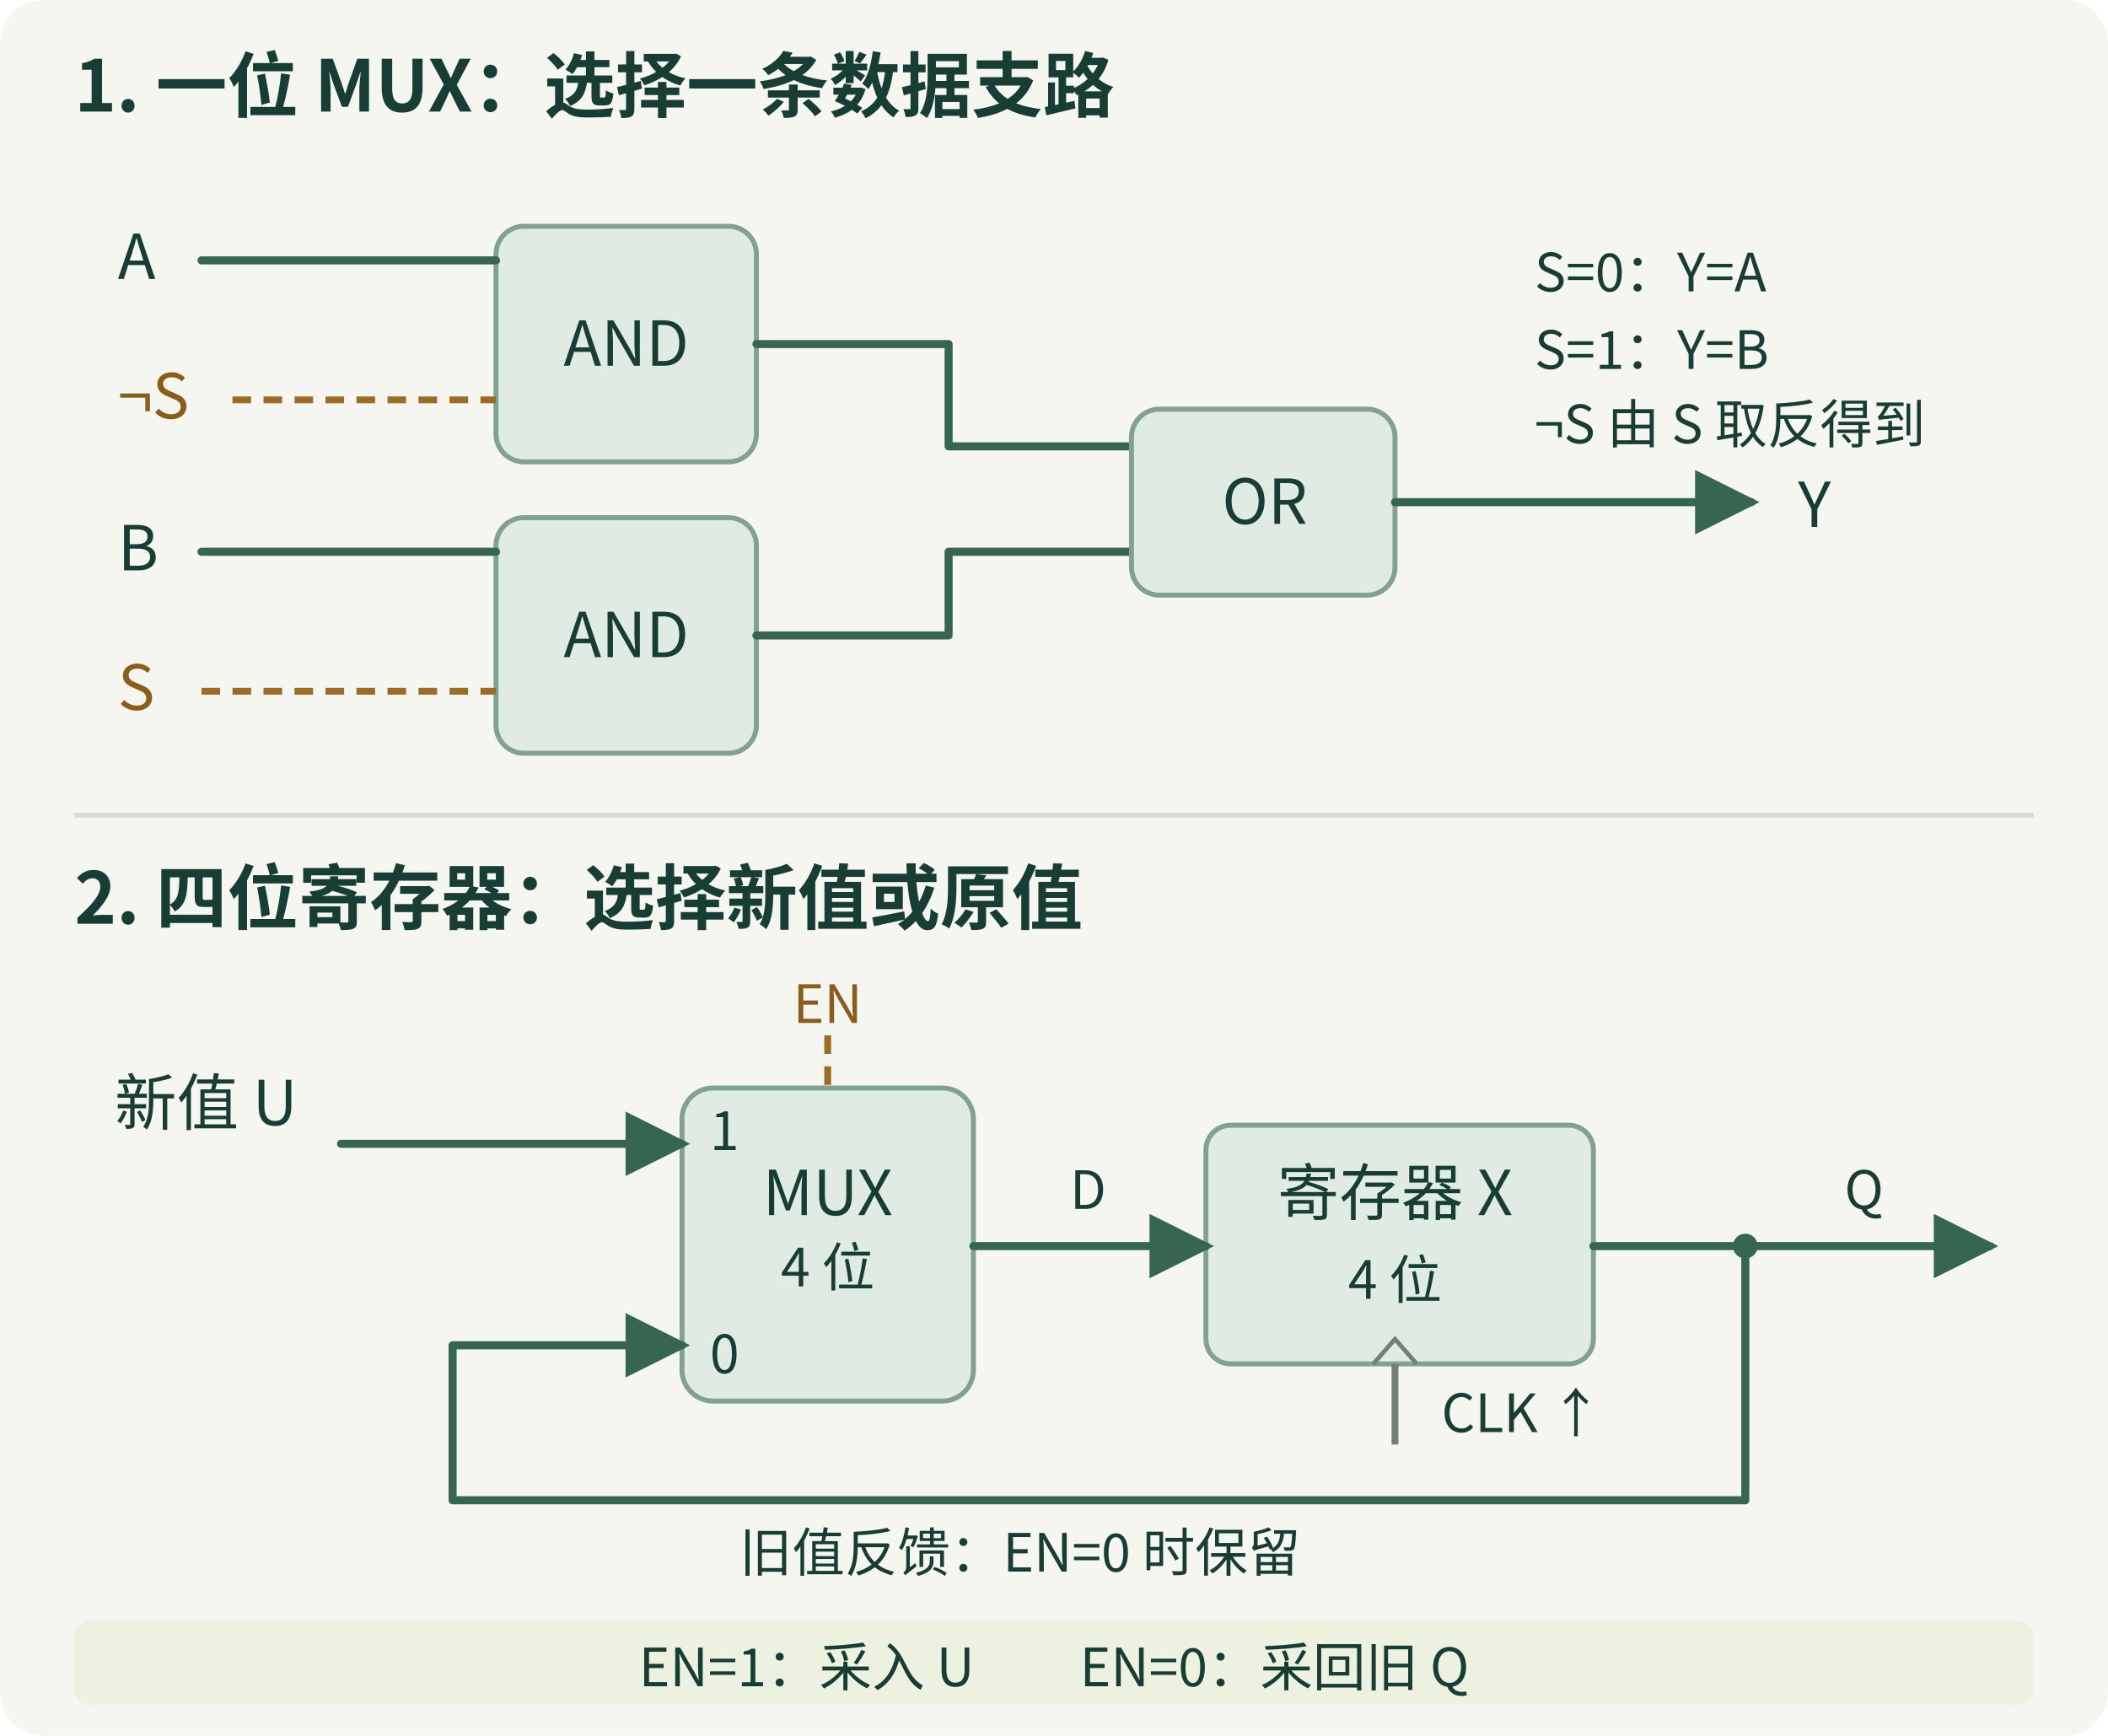
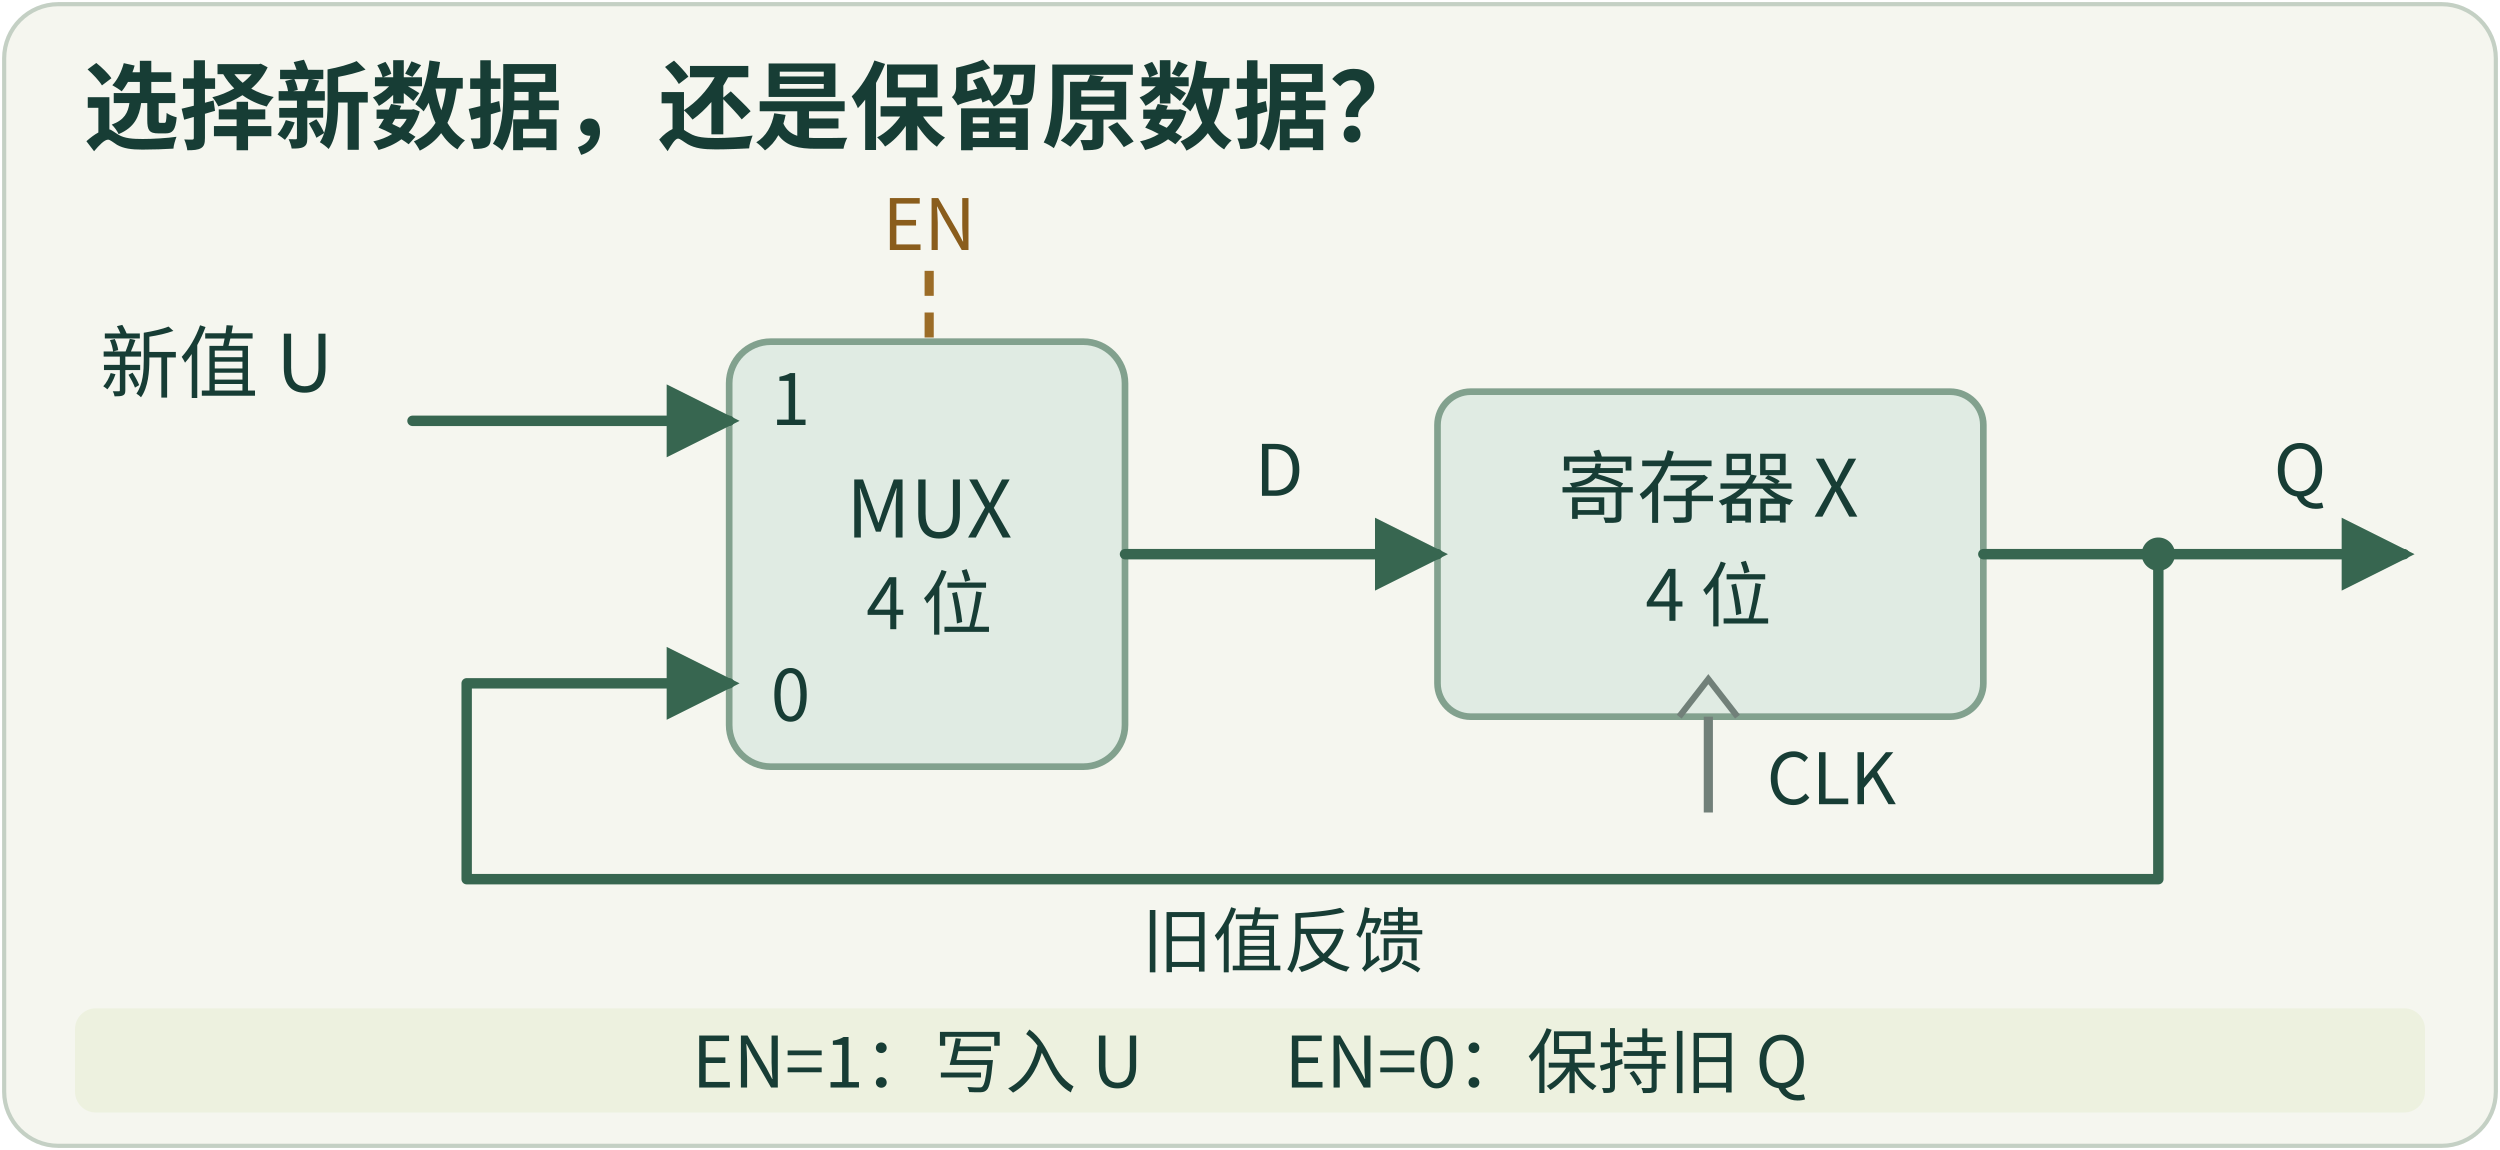
- <svg xmlns="http://www.w3.org/2000/svg" viewBox="0 0 680 560" role="img" aria-labelledby="title desc">
+ <svg xmlns="http://www.w3.org/2000/svg" viewBox="0 0 600 276" width="600" height="276" role="img" aria-labelledby="title desc">
  <defs>
-     <marker id="arrow" markerWidth="8" markerHeight="8" refX="7" refY="4" orient="auto">
-       <path d="M0 0 L8 4 L0 8z" fill="#376650" />
+     <marker id="arrow" markerWidth="7" markerHeight="7" refX="6" refY="3.5" orient="auto">
+       <path d="M0 0L7 3.5L0 7z" fill="#376650" />
    </marker>
    <style>
-       text{font-family:"Noto Sans CJK SC","Microsoft YaHei",sans-serif;fill:#173d35;font-size:20px}
-       .heading{font-size:23px;font-weight:700}.small{font-size:17px}.block{fill:#e0ebe3;stroke:#82a18e;stroke-width:1.6}.wire{fill:none;stroke:#376650;stroke-width:2.6;stroke-linecap:round;stroke-linejoin:round}.control{fill:none;stroke:#9b6c27;stroke-width:2.2;stroke-dasharray:6 4}.accent{fill:#8a5d1c}
+       text{font-family:"Noto Sans CJK SC","Microsoft YaHei",sans-serif;fill:#173d35;font-size:19px}
+       .heading{font-size:23px;font-weight:700}.small{font-size:17px}
+       .block{fill:#e0ebe3;stroke:#82a18e;stroke-width:1.6}.wire{fill:none;stroke:#376650;stroke-width:2.5;stroke-linecap:round;stroke-linejoin:round}
+       .control{fill:none;stroke:#9b6c27;stroke-width:2.2;stroke-dasharray:6 4}.accent{fill:#8a5d1c}
    </style>
  </defs>
-   <rect width="680" height="560" rx="14" fill="#f5f6ef" />
-   <text x="24" y="36" class="heading">1. 一位 MUX：选择一条数据支路</text>
-   <text x="38" y="90">A</text>
-   <text x="38" y="135" class="accent">¬S</text>
-   <text x="38" y="184">B</text>
-   <text x="38" y="229" class="accent">S</text>
-   <rect x="160" y="73" width="84" height="76" rx="9" class="block" />
-   <text x="202" y="118" text-anchor="middle" font-size="30">AND</text>
-   <rect x="160" y="167" width="84" height="76" rx="9" class="block" />
-   <text x="202" y="212" text-anchor="middle">AND</text>
-   <path d="M65 84H160 M65 178H160" class="wire" />
-   <path d="M75 129H160 M65 223H160" class="control" />
-   <path d="M244 111H306V144H365 M244 205H306V178H365" class="wire" />
-   <rect x="365" y="132" width="85" height="60" rx="9" class="block" />
-   <text x="408" y="169" text-anchor="middle">OR</text>
-   <path d="M450 162H565" class="wire" marker-end="url(#arrow)" />
-   <text x="580" y="170">Y</text>
-   <text x="495" y="94" class="small">S=0：Y=A</text>
-   <text x="495" y="119" class="small">S=1：Y=B</text>
-   <text x="495" y="143" class="small">¬S 由 S 取反得到</text>
-   <path d="M24 263H656" stroke="#d4ddd2" stroke-width="1.5" />
-   <text x="24" y="298" class="heading">2. 四位寄存器：选择新值或原值</text>
-   <rect x="220" y="351" width="94" height="101" rx="10" class="block" />
-   <text x="267" y="392" text-anchor="middle">MUX</text>
-   <text x="267" y="415" text-anchor="middle" class="small">4 位</text>
-   <text x="229" y="371" class="small">1</text>
-   <text x="229" y="443" class="small">0</text>
-   <rect x="389" y="363" width="125" height="77" rx="8" class="block" />
-   <text x="450" y="392" text-anchor="middle">寄存器 X</text>
-   <text x="450" y="419" text-anchor="middle" class="small">4 位</text>
-   <text x="37" y="363">新值 U</text>
-   <path d="M110 369H220" class="wire" marker-end="url(#arrow)" />
-   <path d="M314 402H389" class="wire" marker-end="url(#arrow)" />
-   <text x="351" y="390" text-anchor="middle" class="small">D</text>
-   <path d="M514 402H642" class="wire" marker-end="url(#arrow)" />
-   <text x="595" y="390" class="small">Q</text>
-   <circle cx="563" cy="402" r="4" fill="#376650" />
-   <path d="M563 402V484H146V434H220" class="wire" marker-end="url(#arrow)" />
-   <text x="329" y="507" text-anchor="middle" class="small">旧值反馈：EN=0 时保留</text>
-   <text x="267" y="330" text-anchor="middle" class="small accent">EN</text>
-   <path d="M267 334V351" class="control" />
-   <path d="M450 440V466" stroke="#718079" stroke-width="2.2" />
-   <path d="M443 440L450 432L457 440" fill="none" stroke="#718079" stroke-width="1.4" />
-   <text x="465" y="462" class="small">CLK ↑</text>
-   <rect x="24" y="523" width="632" height="27" rx="5" fill="#edf1df" />
-   <text x="340" y="544" text-anchor="middle" class="small">EN=1：采入 U　　EN=0：采回旧 Q</text>
+   <rect x="1" y="1" width="598" height="274" rx="13" fill="#f5f6ef" stroke="#c4d0c4" />
+   <text x="20" y="34" class="heading">选择新数据，还是保留原数据？</text>
+   <rect x="175" y="82" width="95" height="102" rx="10" class="block" />
+   <text x="223" y="129" text-anchor="middle">MUX</text>
+   <text x="223" y="151" text-anchor="middle" class="small">4 位</text>
+   <text x="185" y="102" class="small">1</text>
+   <text x="185" y="173" class="small">0</text>
+   <rect x="345" y="94" width="131" height="78" rx="8" class="block" />
+   <text x="410" y="124" text-anchor="middle">寄存器 X</text>
+   <text x="410" y="149" text-anchor="middle" class="small">4 位</text>
+   <text x="24" y="94">新值 U</text>
+   <path class="wire" d="M99 101H175" marker-end="url(#arrow)" />
+   <path class="wire" d="M270 133H345" marker-end="url(#arrow)" />
+   <text x="307" y="119" text-anchor="middle" class="small">D</text>
+   <path class="wire" d="M476 133H577" marker-end="url(#arrow)" />
+   <text x="552" y="119" text-anchor="middle" class="small">Q</text>
+   <circle cx="518" cy="133" r="4" fill="#376650" />
+   <path class="wire" d="M518 133V211H112V164H175" marker-end="url(#arrow)" />
+   <text x="308" y="232" text-anchor="middle" class="small">旧值反馈</text>
+   <text x="223" y="60" text-anchor="middle" class="small accent">EN</text>
+   <path d="M223 65V82" class="control" />
+   <path d="M410 172V195" stroke="#718079" stroke-width="2.2" />
+   <path d="M403 172L410 163L417 172" fill="none" stroke="#718079" stroke-width="1.5" />
+   <text x="424" y="193" class="small">CLK</text>
+   <rect x="18" y="242" width="564" height="25" rx="5" fill="#edf1df" />
+   <text x="300" y="261" text-anchor="middle" class="small">EN=1：写入 U　　EN=0：保持旧 Q</text>
</svg>
